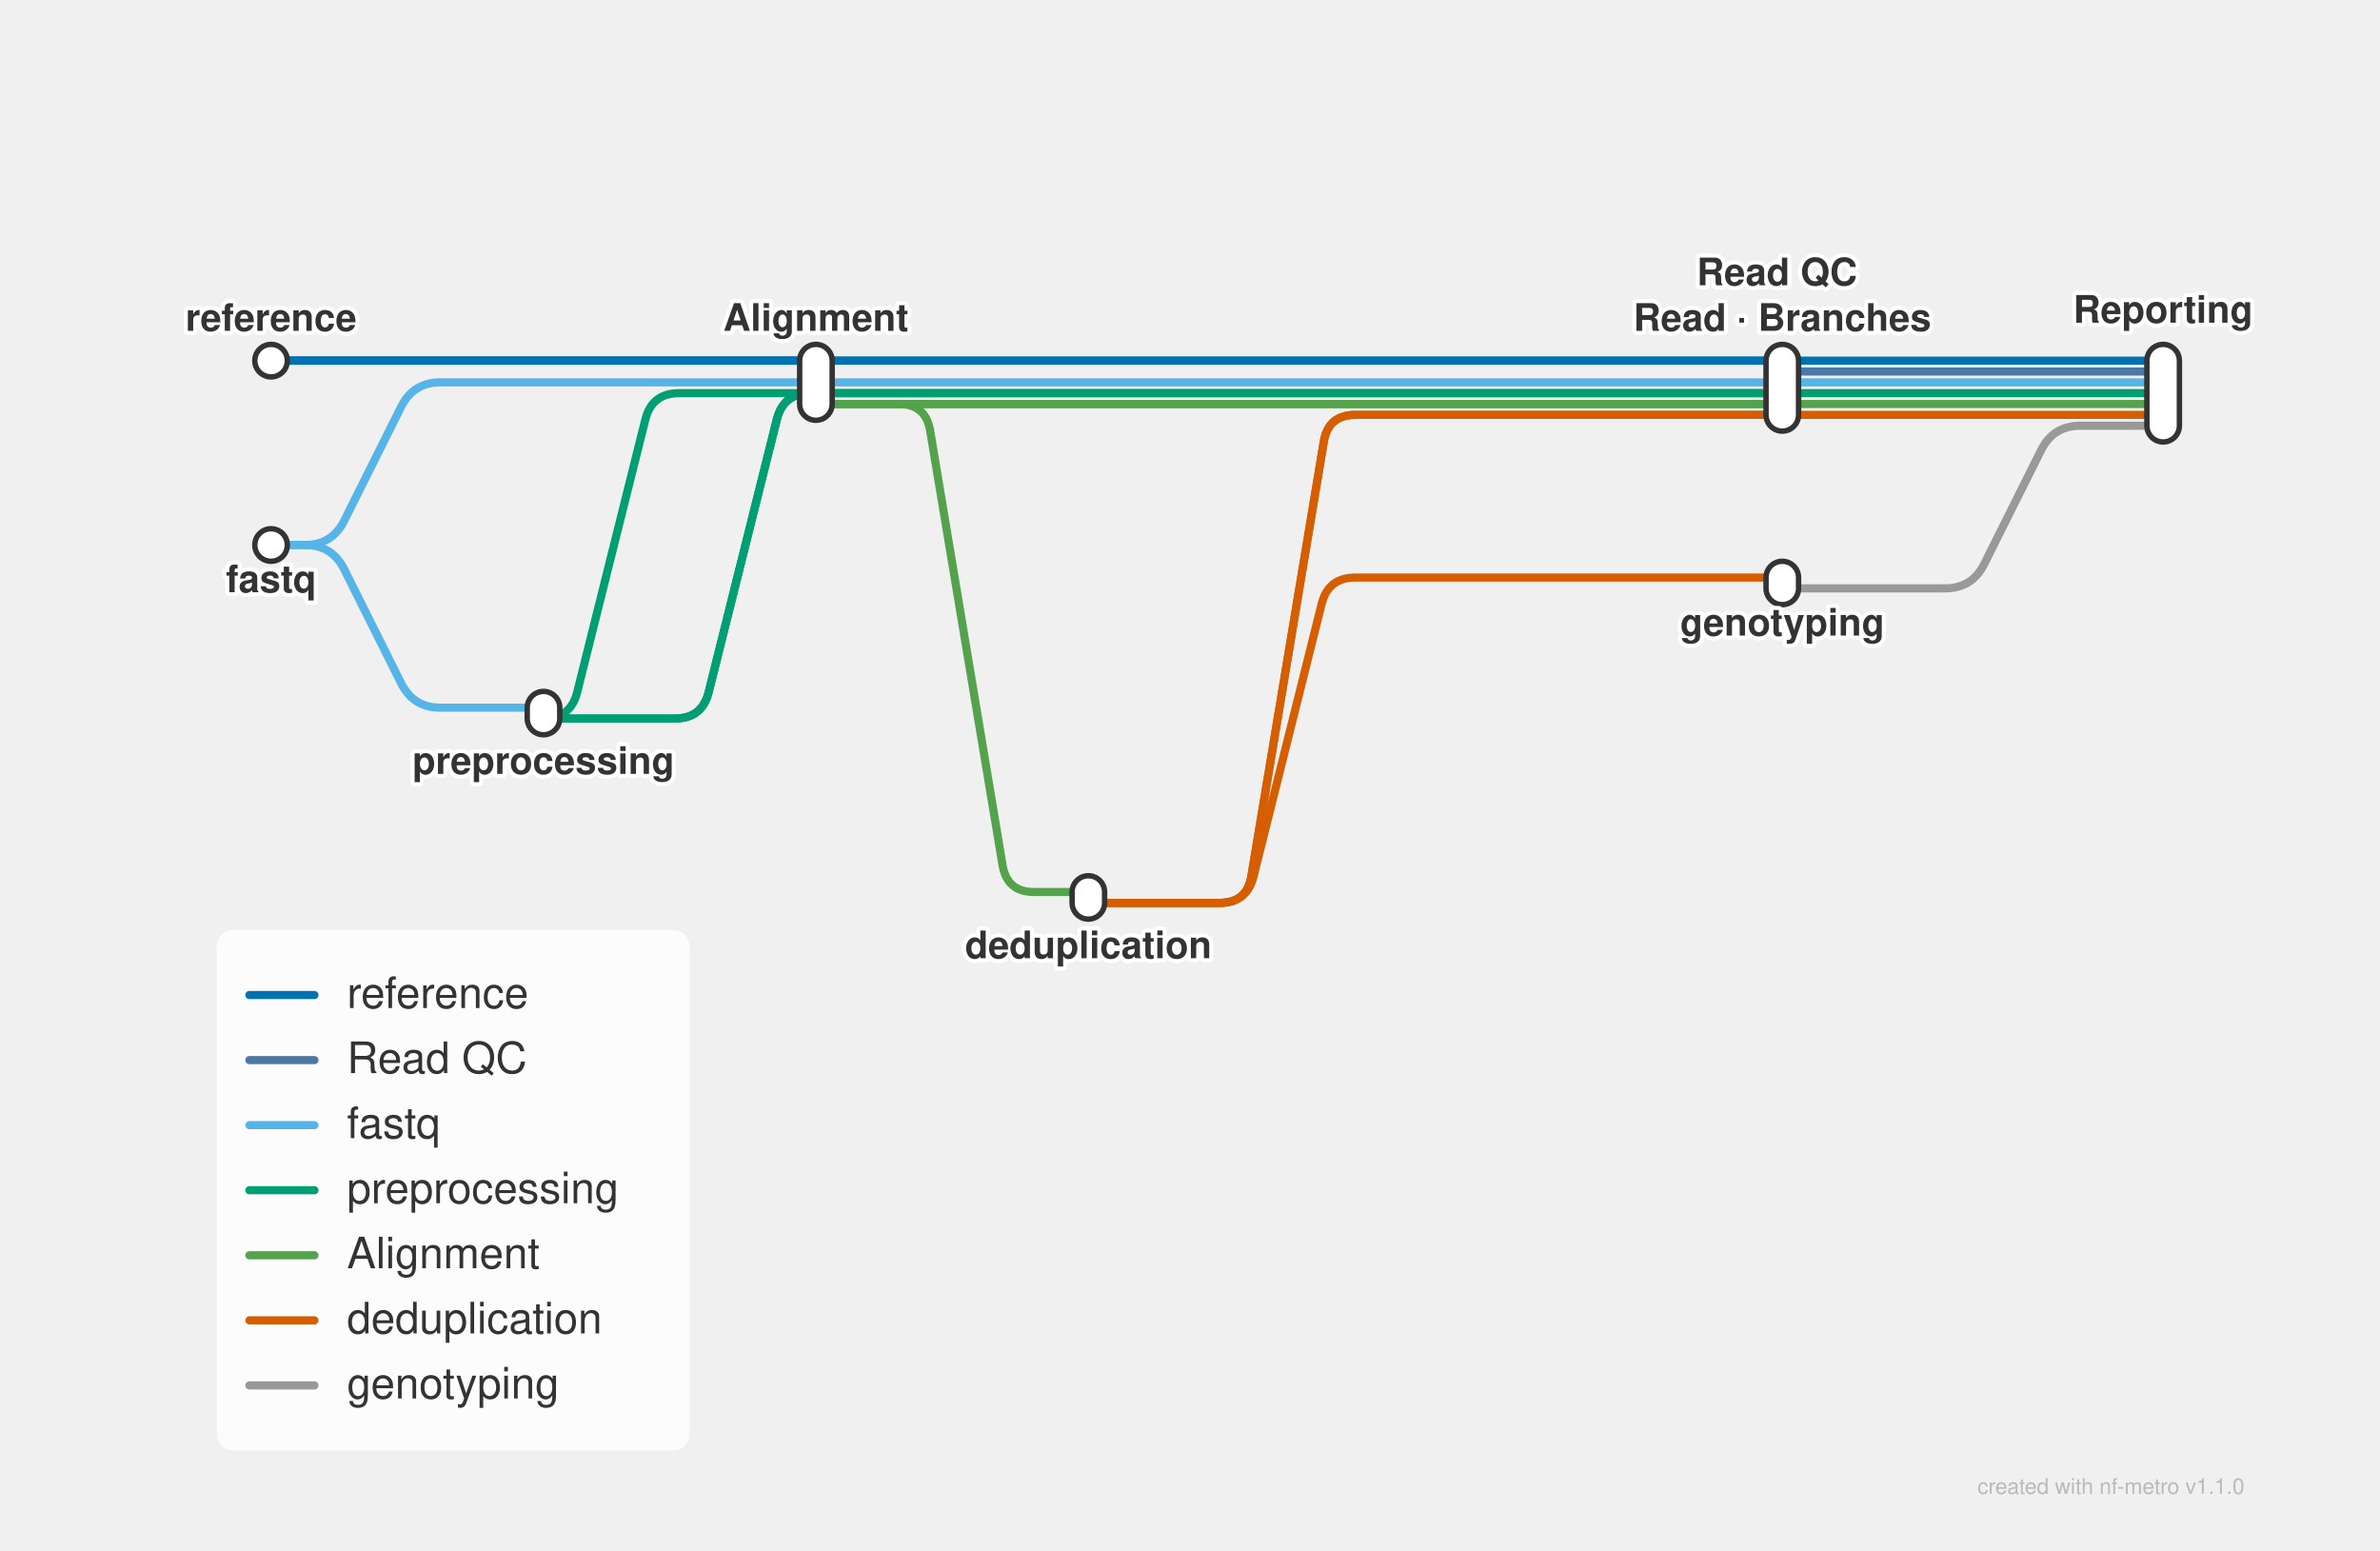
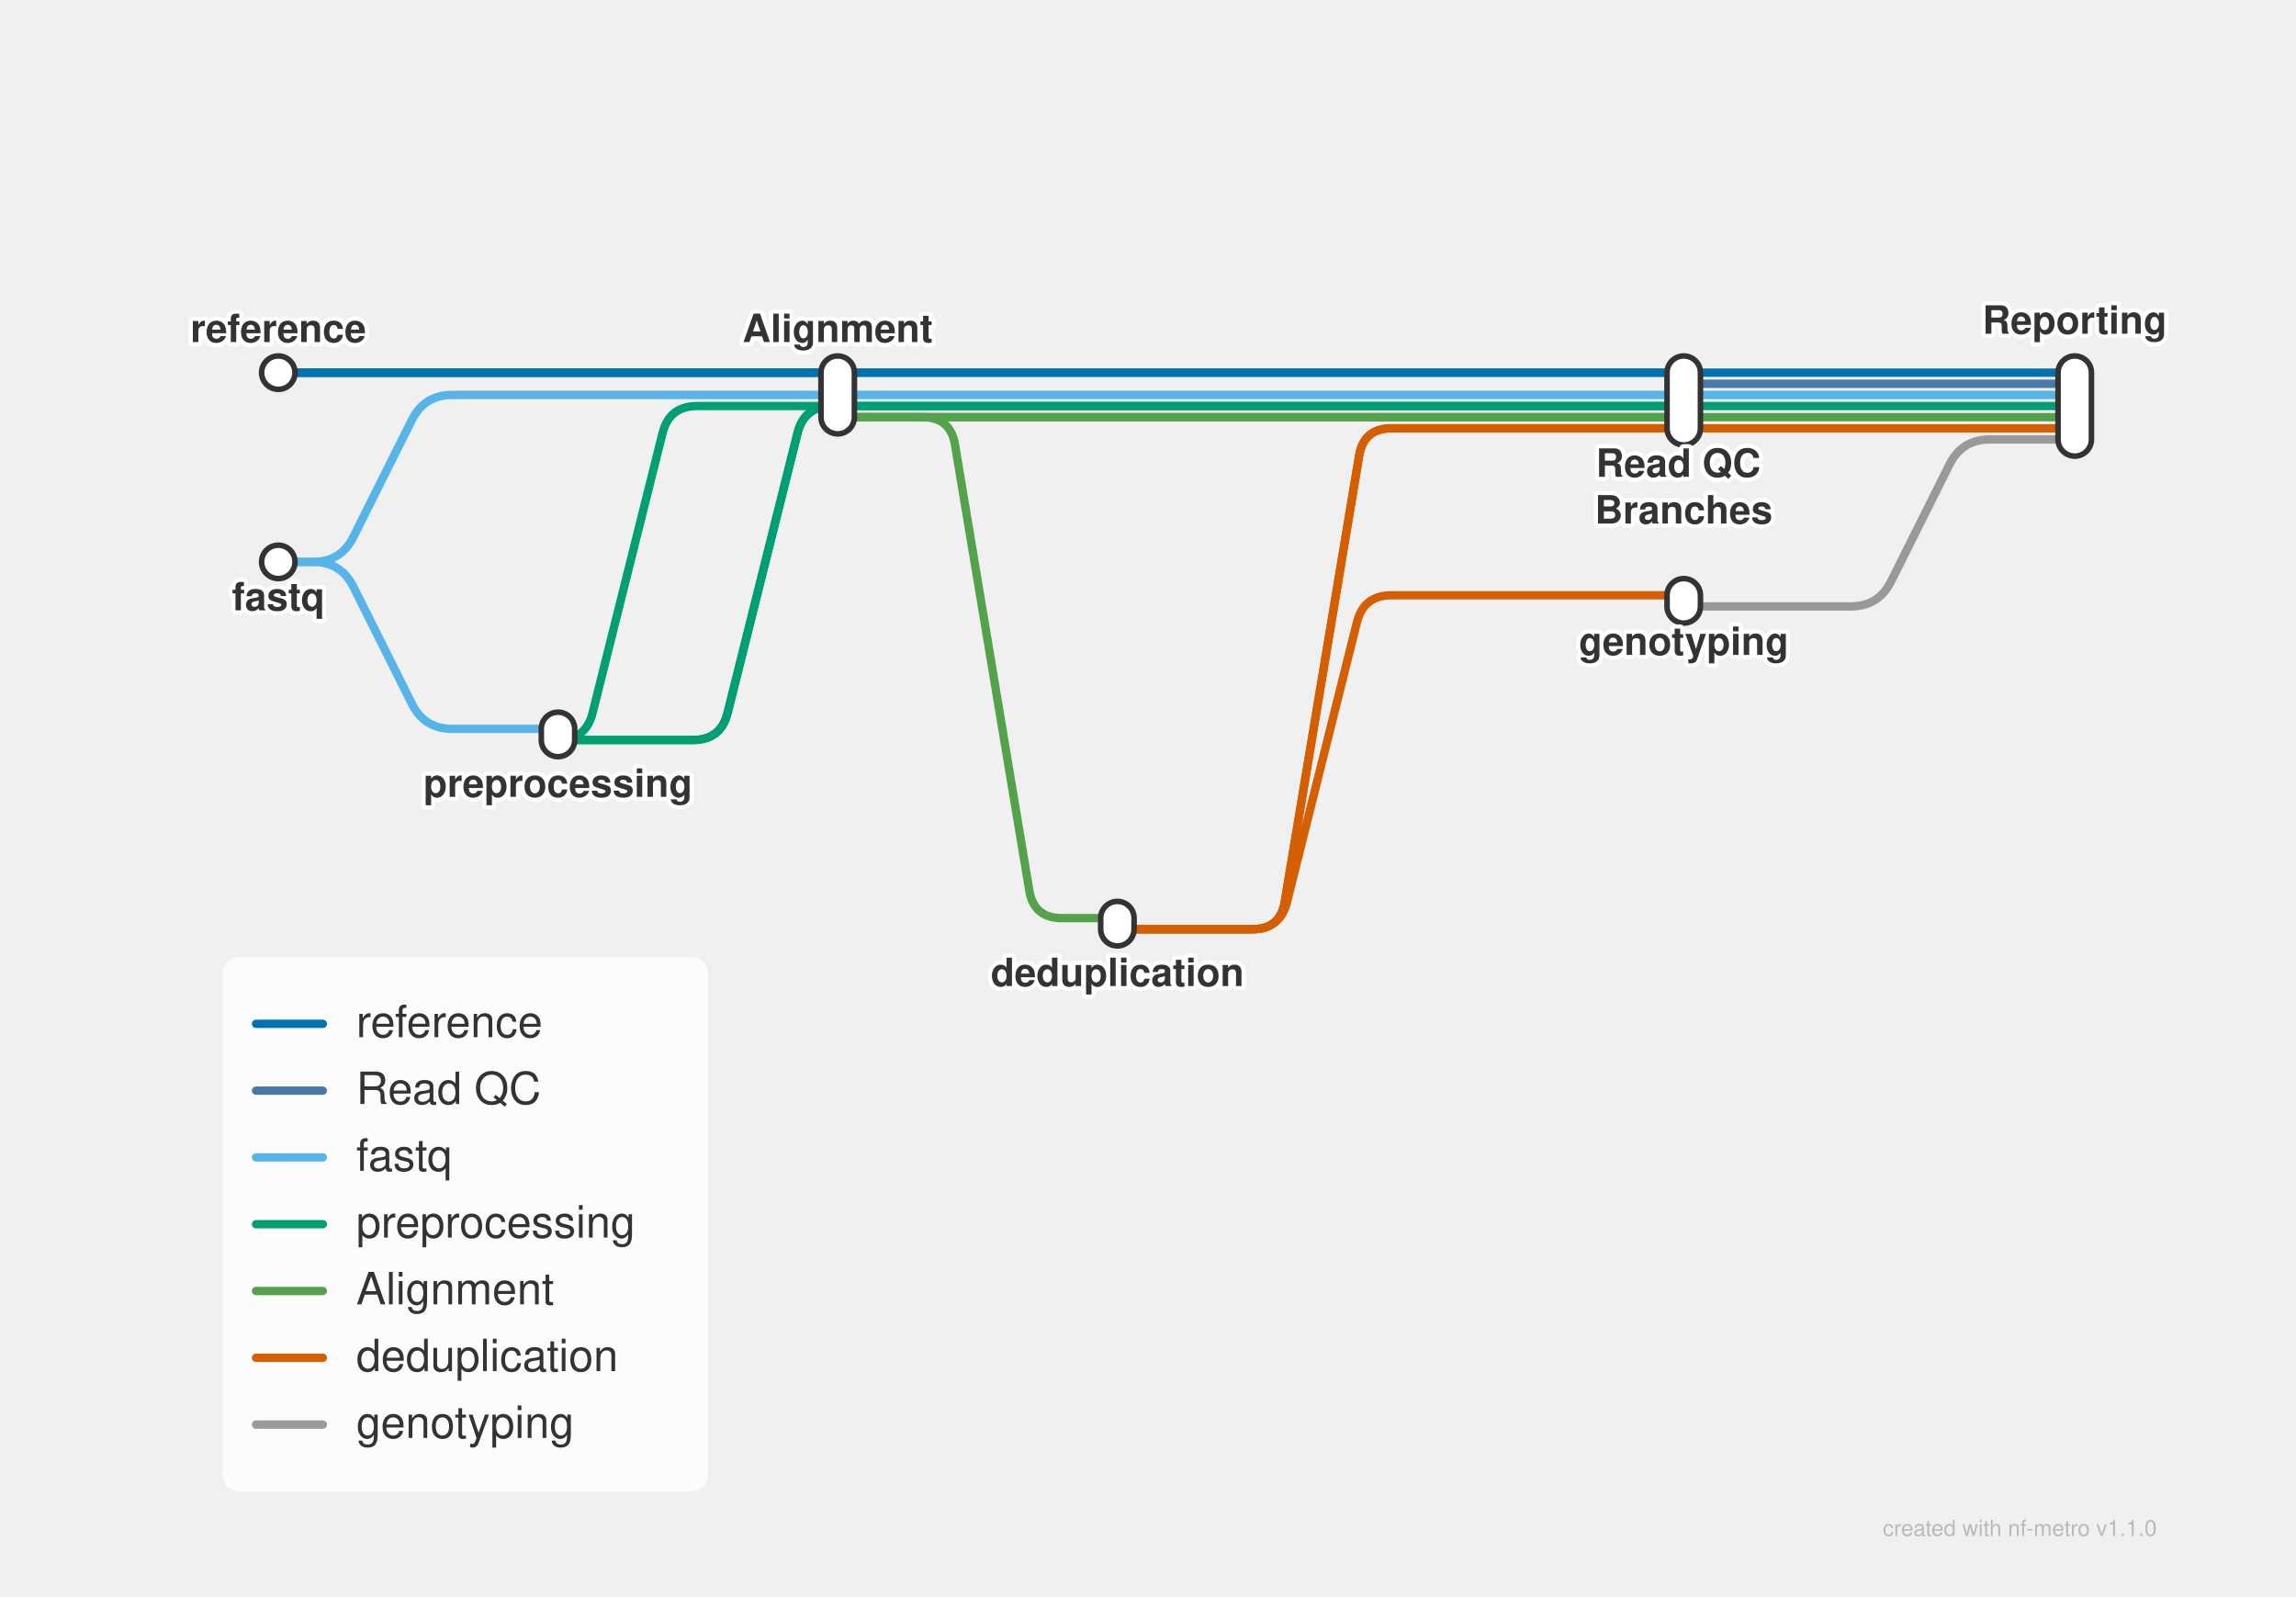
- <svg xmlns="http://www.w3.org/2000/svg" width="838" height="546" viewBox="-20 0 878 546">
+ <svg xmlns="http://www.w3.org/2000/svg" width="785" height="546" viewBox="-20 0 825 546">
  <defs>
</defs>
  <style>.nf-metro-title { fill: var(--nfm-map-title-color, #111111); }
.nf-metro-station-label { fill: var(--nfm-map-label-color, #333333); }
.nf-metro-section-box { fill: var(--nfm-map-section-fill, #ededed); stroke: var(--nfm-map-section-stroke, #e6e6e6); }
.nf-metro-section-label { fill: var(--nfm-map-section-label-color, #666666); }
.nf-metro-group-label { fill: var(--nfm-map-section-label-color, #666666); }
.nf-metro-group-underline { stroke: var(--nfm-map-section-label-color, #666666); }
.nf-metro-legend-bg { fill: var(--nfm-map-legend-bg, rgba(255, 255, 255, 0.8)); }
.nf-metro-legend-text { fill: var(--nfm-map-legend-text-color, #333333); }
.nf-metro-marker-stroke { stroke: var(--nfm-map-marker-stroke, #333333); }
.nf-metro-label-halo { fill: var(--nfm-map-bg, #ffffff); stroke: var(--nfm-map-bg, #ffffff); }</style>
  <style>@media (prefers-color-scheme: dark) {
    .nf-metro-section-label { fill: #d0d0d0; }
    .nf-metro-section-num-circle { fill: #777777; }
    .nf-metro-title { fill: #ffffff; }
}
</style>
-   <path d="M637.5,204.0 L697.5,204.0 Q707.5,204.0,711.972,195.056 L733.028,152.944 Q737.5,144.0,747.5,144.0 L778.0,144.0" stroke="#999999" stroke-width="3.0" fill="none" stroke-linecap="round" stroke-linejoin="round" class="metro-line-genotyping" data-line-id="genotyping" />
-   <path d="M381.5,320.0 L430.0,320.0 Q440.0,320.0,442.425,310.299 L467.575,209.701 Q470.0,200.0,480.0,200.0 L637.5,200.0" stroke="#D55E00" stroke-width="3.0" fill="none" stroke-linecap="round" stroke-linejoin="round" class="metro-line-deduplication" data-line-id="deduplication" />
-   <path d="M381.5,320.0 L430.0,320.0 Q440.0,320.0,441.644,310.136 L468.356,149.864 Q470.0,140.0,480.0,140.0 L637.5,140.0" stroke="#D55E00" stroke-width="3.0" fill="none" stroke-linecap="round" stroke-linejoin="round" class="metro-line-deduplication" data-line-id="deduplication" />
-   <path d="M381.5,320.0 L430.0,320.0 Q440.0,320.0,441.644,310.136 L468.356,149.864 Q470.0,140.0,480.0,140.0 L778.0,140.0" stroke="#D55E00" stroke-width="3.0" fill="none" stroke-linecap="round" stroke-linejoin="round" class="metro-line-deduplication" data-line-id="deduplication" />
+   <path d="M585.0,204.0 L645.0,204.0 Q655.0,204.0,659.472,195.056 L680.528,152.944 Q685.0,144.0,695.0,144.0 L725.5,144.0" stroke="#999999" stroke-width="3.0" fill="none" stroke-linecap="round" stroke-linejoin="round" class="metro-line-genotyping" data-line-id="genotyping" />
+   <path d="M381.5,320.0 L430.0,320.0 Q440.0,320.0,442.425,310.299 L467.575,209.701 Q470.0,200.0,480.0,200.0 L585.0,200.0" stroke="#D55E00" stroke-width="3.0" fill="none" stroke-linecap="round" stroke-linejoin="round" class="metro-line-deduplication" data-line-id="deduplication" />
+   <path d="M381.5,320.0 L430.0,320.0 Q440.0,320.0,441.644,310.136 L468.356,149.864 Q470.0,140.0,480.0,140.0 L585.0,140.0" stroke="#D55E00" stroke-width="3.0" fill="none" stroke-linecap="round" stroke-linejoin="round" class="metro-line-deduplication" data-line-id="deduplication" />
+   <path d="M381.5,320.0 L430.0,320.0 Q440.0,320.0,441.644,310.136 L468.356,149.864 Q470.0,140.0,480.0,140.0 L725.5,140.0" stroke="#D55E00" stroke-width="3.0" fill="none" stroke-linecap="round" stroke-linejoin="round" class="metro-line-deduplication" data-line-id="deduplication" />
  <path d="M281.0,136.0 L311.5,136.0 Q321.5,136.0,323.144,145.864 L349.856,306.136 Q351.5,316.0,361.5,316.0 L381.5,316.0" stroke="#54A24B" stroke-width="3.0" fill="none" stroke-linecap="round" stroke-linejoin="round" class="metro-line-align" data-line-id="align" />
-   <path d="M281.0,136.0 L637.5,136.0" stroke="#54A24B" stroke-width="3.0" stroke-linecap="round" class="metro-line-align" data-line-id="align" />
-   <path d="M281.0,136.0 L778.0,136.0" stroke="#54A24B" stroke-width="3.0" stroke-linecap="round" class="metro-line-align" data-line-id="align" />
+   <path d="M281.0,136.0 L585.0,136.0" stroke="#54A24B" stroke-width="3.0" stroke-linecap="round" class="metro-line-align" data-line-id="align" />
+   <path d="M281.0,136.0 L725.5,136.0" stroke="#54A24B" stroke-width="3.0" stroke-linecap="round" class="metro-line-align" data-line-id="align" />
  <path d="M180.5,252.0 L180.5,252.0 Q190.5,252.0,192.925,242.299 L218.075,141.701 Q220.5,132.0,230.5,132.0 L281.0,132.0" stroke="#009E73" stroke-width="3.0" fill="none" stroke-linecap="round" stroke-linejoin="round" class="metro-line-preprocessing" data-line-id="preprocessing" />
-   <path d="M180.5,252.0 L229.0,252.0 Q239.0,252.0,241.425,242.299 L266.575,141.701 Q269.0,132.0,279.0,132.0 L637.5,132.0" stroke="#009E73" stroke-width="3.0" fill="none" stroke-linecap="round" stroke-linejoin="round" class="metro-line-preprocessing" data-line-id="preprocessing" />
-   <path d="M180.5,252.0 L229.0,252.0 Q239.0,252.0,241.425,242.299 L266.575,141.701 Q269.0,132.0,279.0,132.0 L778.0,132.0" stroke="#009E73" stroke-width="3.0" fill="none" stroke-linecap="round" stroke-linejoin="round" class="metro-line-preprocessing" data-line-id="preprocessing" />
+   <path d="M180.5,252.0 L229.0,252.0 Q239.0,252.0,241.425,242.299 L266.575,141.701 Q269.0,132.0,279.0,132.0 L585.0,132.0" stroke="#009E73" stroke-width="3.0" fill="none" stroke-linecap="round" stroke-linejoin="round" class="metro-line-preprocessing" data-line-id="preprocessing" />
+   <path d="M180.5,252.0 L229.0,252.0 Q239.0,252.0,241.425,242.299 L266.575,141.701 Q269.0,132.0,279.0,132.0 L725.5,132.0" stroke="#009E73" stroke-width="3.0" fill="none" stroke-linecap="round" stroke-linejoin="round" class="metro-line-preprocessing" data-line-id="preprocessing" />
  <path d="M80.0,188.0 L92.5,188.0 Q102.5,188.0,106.972,196.944 L128.028,239.056 Q132.5,248.0,142.5,248.0 L180.5,248.0" stroke="#56B4E9" stroke-width="3.0" fill="none" stroke-linecap="round" stroke-linejoin="round" class="metro-line-fastq" data-line-id="fastq" />
-   <path d="M80.0,188.0 L92.5,188.0 Q102.5,188.0,106.972,179.056 L128.028,136.944 Q132.5,128.0,142.5,128.0 L778.0,128.0" stroke="#56B4E9" stroke-width="3.0" fill="none" stroke-linecap="round" stroke-linejoin="round" class="metro-line-fastq" data-line-id="fastq" />
-   <path d="M637.5,124.0 L778.0,124.0" stroke="#4C78A8" stroke-width="3.0" stroke-linecap="round" class="metro-line-qc" data-line-id="qc" />
+   <path d="M80.0,188.0 L92.5,188.0 Q102.5,188.0,106.972,179.056 L128.028,136.944 Q132.5,128.0,142.5,128.0 L725.5,128.0" stroke="#56B4E9" stroke-width="3.0" fill="none" stroke-linecap="round" stroke-linejoin="round" class="metro-line-fastq" data-line-id="fastq" />
+   <path d="M585.0,124.0 L725.5,124.0" stroke="#4C78A8" stroke-width="3.0" stroke-linecap="round" class="metro-line-qc" data-line-id="qc" />
  <path d="M80.0,120.0 L281.0,120.0" stroke="#0072B2" stroke-width="3.0" stroke-linecap="round" class="metro-line-reference" data-line-id="reference" />
-   <path d="M80.0,120.0 L637.5,120.0" stroke="#0072B2" stroke-width="3.0" stroke-linecap="round" class="metro-line-reference" data-line-id="reference" />
-   <path d="M80.0,120.0 L778.0,120.0" stroke="#0072B2" stroke-width="3.0" stroke-linecap="round" class="metro-line-reference" data-line-id="reference" />
+   <path d="M80.0,120.0 L585.0,120.0" stroke="#0072B2" stroke-width="3.0" stroke-linecap="round" class="metro-line-reference" data-line-id="reference" />
+   <path d="M80.0,120.0 L725.5,120.0" stroke="#0072B2" stroke-width="3.0" stroke-linecap="round" class="metro-line-reference" data-line-id="reference" />
  <g class="nf-metro-station-group" data-node-id="g_reference_reference" data-node-cx="80.0" data-node-cy="120.0" data-node-r="6.0" data-node-groups="reference" data-node-w="12.0" data-node-h="12.0" data-node-rx="6.0">
    <rect x="74.0" y="114.0" width="12.0" height="12.0" rx="6.0" ry="6.0" fill="#ffffff" stroke="#333333" stroke-width="2.0" class="nf-metro-station" data-station-id="g_reference_reference" data-station-lines="reference" data-station-label="reference" />
  </g>
  <g class="nf-metro-station-group" data-node-id="g_fastq_fastq" data-node-cx="80.0" data-node-cy="188.0" data-node-r="6.0" data-node-groups="fastq" data-node-w="12.0" data-node-h="12.0" data-node-rx="6.0">
    <rect x="74.0" y="182.0" width="12.0" height="12.0" rx="6.0" ry="6.0" fill="#ffffff" stroke="#333333" stroke-width="2.0" class="nf-metro-station" data-station-id="g_fastq_fastq" data-station-lines="fastq" data-station-label="fastq" />
  </g>
  <g class="nf-metro-station-group" data-node-id="g_preprocessing_preprocessing" data-node-cx="180.5" data-node-cy="250.0" data-node-r="6.0" data-node-groups="fastq,preprocessing" data-node-w="12.0" data-node-h="16.0" data-node-rx="6.0">
    <rect x="174.5" y="242.0" width="12.0" height="16.0" rx="6.0" ry="6.0" fill="#ffffff" stroke="#333333" stroke-width="2.0" class="nf-metro-station" data-station-id="g_preprocessing_preprocessing" data-station-lines="fastq,preprocessing" data-station-label="preprocessing" />
  </g>
  <g class="nf-metro-station-group" data-node-id="g_align_align" data-node-cx="281.0" data-node-cy="128.0" data-node-r="6.0" data-node-groups="align,preprocessing,reference" data-node-w="12.0" data-node-h="28.0" data-node-rx="6.0">
    <rect x="275.0" y="114.0" width="12.0" height="28.0" rx="6.0" ry="6.0" fill="#ffffff" stroke="#333333" stroke-width="2.0" class="nf-metro-station" data-station-id="g_align_align" data-station-lines="align,preprocessing,reference" data-station-label="Alignment" />
  </g>
  <g class="nf-metro-station-group" data-node-id="g_deduplication_deduplication" data-node-cx="381.5" data-node-cy="318.0" data-node-r="6.0" data-node-groups="align,deduplication" data-node-w="12.0" data-node-h="16.0" data-node-rx="6.0">
    <rect x="375.5" y="310.0" width="12.0" height="16.0" rx="6.0" ry="6.0" fill="#ffffff" stroke="#333333" stroke-width="2.0" class="nf-metro-station" data-station-id="g_deduplication_deduplication" data-station-lines="align,deduplication" data-station-label="deduplication" />
  </g>
-   <g class="nf-metro-station-group" data-node-id="g_qc_branches_qc" data-node-cx="637.5" data-node-cy="130.0" data-node-r="6.0" data-node-groups="align,deduplication,preprocessing,qc,reference" data-node-w="12.0" data-node-h="32.0" data-node-rx="6.0">
-     <rect x="631.5" y="114.0" width="12.0" height="32.0" rx="6.0" ry="6.0" fill="#ffffff" stroke="#333333" stroke-width="2.0" class="nf-metro-station" data-station-id="g_qc_branches_qc" data-station-lines="align,deduplication,preprocessing,qc,reference" data-station-label="Read QC Read · Branches" />
+   <g class="nf-metro-station-group" data-node-id="g_qc_branches_qc" data-node-cx="585.0" data-node-cy="130.0" data-node-r="6.0" data-node-groups="align,deduplication,preprocessing,qc,reference" data-node-w="12.0" data-node-h="32.0" data-node-rx="6.0">
+     <rect x="579.0" y="114.0" width="12.0" height="32.0" rx="6.0" ry="6.0" fill="#ffffff" stroke="#333333" stroke-width="2.0" class="nf-metro-station" data-station-id="g_qc_branches_qc" data-station-lines="align,deduplication,preprocessing,qc,reference" data-station-label="Read QC Branches" />
  </g>
-   <g class="nf-metro-station-group" data-node-id="g_genotyping_genotyping" data-node-cx="637.5" data-node-cy="202.0" data-node-r="6.0" data-node-groups="deduplication,genotyping" data-node-w="12.0" data-node-h="16.0" data-node-rx="6.0">
-     <rect x="631.5" y="194.0" width="12.0" height="16.0" rx="6.0" ry="6.0" fill="#ffffff" stroke="#333333" stroke-width="2.0" class="nf-metro-station" data-station-id="g_genotyping_genotyping" data-station-lines="deduplication,genotyping" data-station-label="genotyping" />
+   <g class="nf-metro-station-group" data-node-id="g_genotyping_genotyping" data-node-cx="585.0" data-node-cy="202.0" data-node-r="6.0" data-node-groups="deduplication,genotyping" data-node-w="12.0" data-node-h="16.0" data-node-rx="6.0">
+     <rect x="579.0" y="194.0" width="12.0" height="16.0" rx="6.0" ry="6.0" fill="#ffffff" stroke="#333333" stroke-width="2.0" class="nf-metro-station" data-station-id="g_genotyping_genotyping" data-station-lines="deduplication,genotyping" data-station-label="genotyping" />
  </g>
-   <g class="nf-metro-station-group" data-node-id="g_report_generic" data-node-cx="778.0" data-node-cy="132.0" data-node-r="6.0" data-node-groups="align,deduplication,fastq,genotyping,preprocessing,qc,reference" data-node-w="12.0" data-node-h="36.0" data-node-rx="6.0">
-     <rect x="772.0" y="114.0" width="12.0" height="36.0" rx="6.0" ry="6.0" fill="#ffffff" stroke="#333333" stroke-width="2.0" class="nf-metro-station" data-station-id="g_report_generic" data-station-lines="align,deduplication,fastq,genotyping,preprocessing,qc,reference" data-station-label="Reporting" />
+   <g class="nf-metro-station-group" data-node-id="g_report_generic" data-node-cx="725.5" data-node-cy="132.0" data-node-r="6.0" data-node-groups="align,deduplication,fastq,genotyping,preprocessing,qc,reference" data-node-w="12.0" data-node-h="36.0" data-node-rx="6.0">
+     <rect x="719.5" y="114.0" width="12.0" height="36.0" rx="6.0" ry="6.0" fill="#ffffff" stroke="#333333" stroke-width="2.0" class="nf-metro-station" data-station-id="g_report_generic" data-station-lines="align,deduplication,fastq,genotyping,preprocessing,qc,reference" data-station-label="Reporting" />
  </g>
  <text x="80.0" y="109.0" font-size="14.0" fill="#ffffff" stroke="#ffffff" stroke-width="3.0" stroke-linejoin="round" font-family="'Helvetica Neue', Helvetica, Arial, sans-serif" font-weight="bold" aria-hidden="true" class="nf-metro-label-halo" text-anchor="middle" dominant-baseline="auto">reference</text>
  <text x="80.0" y="109.0" font-size="14.0" fill="#333333" font-family="'Helvetica Neue', Helvetica, Arial, sans-serif" font-weight="bold" text-anchor="middle" dominant-baseline="auto" data-station-id="g_reference_reference" class="nf-metro-station-label">reference</text>
  <text x="80.0" y="199.0" font-size="14.0" fill="#ffffff" stroke="#ffffff" stroke-width="3.0" stroke-linejoin="round" font-family="'Helvetica Neue', Helvetica, Arial, sans-serif" font-weight="bold" aria-hidden="true" class="nf-metro-label-halo" text-anchor="middle" dominant-baseline="hanging">fastq</text>
  <text x="80.0" y="199.0" font-size="14.0" fill="#333333" font-family="'Helvetica Neue', Helvetica, Arial, sans-serif" font-weight="bold" text-anchor="middle" dominant-baseline="hanging" data-station-id="g_fastq_fastq" class="nf-metro-station-label">fastq</text>
  <text x="180.5" y="266.0" font-size="14.0" fill="#ffffff" stroke="#ffffff" stroke-width="3.0" stroke-linejoin="round" font-family="'Helvetica Neue', Helvetica, Arial, sans-serif" font-weight="bold" aria-hidden="true" class="nf-metro-label-halo" text-anchor="middle" dominant-baseline="hanging">preprocessing</text>
  <text x="180.5" y="266.0" font-size="14.0" fill="#333333" font-family="'Helvetica Neue', Helvetica, Arial, sans-serif" font-weight="bold" text-anchor="middle" dominant-baseline="hanging" data-station-id="g_preprocessing_preprocessing" class="nf-metro-station-label">preprocessing</text>
  <text x="281.0" y="109.0" font-size="14.0" fill="#ffffff" stroke="#ffffff" stroke-width="3.0" stroke-linejoin="round" font-family="'Helvetica Neue', Helvetica, Arial, sans-serif" font-weight="bold" aria-hidden="true" class="nf-metro-label-halo" text-anchor="middle" dominant-baseline="auto">Alignment</text>
  <text x="281.0" y="109.0" font-size="14.0" fill="#333333" font-family="'Helvetica Neue', Helvetica, Arial, sans-serif" font-weight="bold" text-anchor="middle" dominant-baseline="auto" data-station-id="g_align_align" class="nf-metro-station-label">Alignment</text>
  <text x="381.5" y="334.0" font-size="14.0" fill="#ffffff" stroke="#ffffff" stroke-width="3.0" stroke-linejoin="round" font-family="'Helvetica Neue', Helvetica, Arial, sans-serif" font-weight="bold" aria-hidden="true" class="nf-metro-label-halo" text-anchor="middle" dominant-baseline="hanging">deduplication</text>
  <text x="381.5" y="334.0" font-size="14.0" fill="#333333" font-family="'Helvetica Neue', Helvetica, Arial, sans-serif" font-weight="bold" text-anchor="middle" dominant-baseline="hanging" data-station-id="g_deduplication_deduplication" class="nf-metro-station-label">deduplication</text>
-   <text x="637.5" y="92.2" font-size="14.0" fill="#ffffff" stroke="#ffffff" stroke-width="3.0" stroke-linejoin="round" font-family="'Helvetica Neue', Helvetica, Arial, sans-serif" font-weight="bold" aria-hidden="true" class="nf-metro-label-halo" text-anchor="middle" dominant-baseline="auto">
-     <tspan x="637.5" dy="0em">Read QC</tspan>
-     <tspan x="637.5" dy="1.2em">Read · Branches</tspan>
+   <text x="585.0" y="151.0" font-size="14.0" fill="#ffffff" stroke="#ffffff" stroke-width="3.0" stroke-linejoin="round" font-family="'Helvetica Neue', Helvetica, Arial, sans-serif" font-weight="bold" aria-hidden="true" class="nf-metro-label-halo" text-anchor="middle" dominant-baseline="hanging">
+     <tspan x="585.0" dy="0em">Read QC</tspan>
+     <tspan x="585.0" dy="1.2em">Branches</tspan>
  </text>
-   <text x="637.5" y="92.2" font-size="14.0" fill="#333333" font-family="'Helvetica Neue', Helvetica, Arial, sans-serif" font-weight="bold" text-anchor="middle" dominant-baseline="auto" data-station-id="g_qc_branches_qc" class="nf-metro-station-label">
-     <tspan x="637.5" dy="0em">Read QC</tspan>
-     <tspan x="637.5" dy="1.2em">Read · Branches</tspan>
+   <text x="585.0" y="151.0" font-size="14.0" fill="#333333" font-family="'Helvetica Neue', Helvetica, Arial, sans-serif" font-weight="bold" text-anchor="middle" dominant-baseline="hanging" data-station-id="g_qc_branches_qc" class="nf-metro-station-label">
+     <tspan x="585.0" dy="0em">Read QC</tspan>
+     <tspan x="585.0" dy="1.2em">Branches</tspan>
  </text>
-   <text x="637.5" y="215.0" font-size="14.0" fill="#ffffff" stroke="#ffffff" stroke-width="3.0" stroke-linejoin="round" font-family="'Helvetica Neue', Helvetica, Arial, sans-serif" font-weight="bold" aria-hidden="true" class="nf-metro-label-halo" text-anchor="middle" dominant-baseline="hanging">genotyping</text>
-   <text x="637.5" y="215.0" font-size="14.0" fill="#333333" font-family="'Helvetica Neue', Helvetica, Arial, sans-serif" font-weight="bold" text-anchor="middle" dominant-baseline="hanging" data-station-id="g_genotyping_genotyping" class="nf-metro-station-label">genotyping</text>
-   <text x="778.0" y="106.0" font-size="14.0" fill="#ffffff" stroke="#ffffff" stroke-width="3.0" stroke-linejoin="round" font-family="'Helvetica Neue', Helvetica, Arial, sans-serif" font-weight="bold" aria-hidden="true" class="nf-metro-label-halo" text-anchor="middle" dominant-baseline="auto">Reporting</text>
-   <text x="778.0" y="106.0" font-size="14.0" fill="#333333" font-family="'Helvetica Neue', Helvetica, Arial, sans-serif" font-weight="bold" text-anchor="middle" dominant-baseline="auto" data-station-id="g_report_generic" class="nf-metro-station-label">Reporting</text>
+   <text x="585.0" y="215.0" font-size="14.0" fill="#ffffff" stroke="#ffffff" stroke-width="3.0" stroke-linejoin="round" font-family="'Helvetica Neue', Helvetica, Arial, sans-serif" font-weight="bold" aria-hidden="true" class="nf-metro-label-halo" text-anchor="middle" dominant-baseline="hanging">genotyping</text>
+   <text x="585.0" y="215.0" font-size="14.0" fill="#333333" font-family="'Helvetica Neue', Helvetica, Arial, sans-serif" font-weight="bold" text-anchor="middle" dominant-baseline="hanging" data-station-id="g_genotyping_genotyping" class="nf-metro-station-label">genotyping</text>
+   <text x="725.5" y="106.0" font-size="14.0" fill="#ffffff" stroke="#ffffff" stroke-width="3.0" stroke-linejoin="round" font-family="'Helvetica Neue', Helvetica, Arial, sans-serif" font-weight="bold" aria-hidden="true" class="nf-metro-label-halo" text-anchor="middle" dominant-baseline="auto">Reporting</text>
+   <text x="725.5" y="106.0" font-size="14.0" fill="#333333" font-family="'Helvetica Neue', Helvetica, Arial, sans-serif" font-weight="bold" text-anchor="middle" dominant-baseline="auto" data-station-id="g_report_generic" class="nf-metro-station-label">Reporting</text>
  <rect x="60.0" y="330.0" width="174.4" height="192.0" rx="6" ry="6" fill="rgba(255, 255, 255, 0.8)" class="nf-metro-legend-bg" />
  <path d="M72.0,354.0 L96.0,354.0" stroke="#0072B2" stroke-width="3.0" stroke-linecap="round" />
  <text x="108.0" y="354.0" font-size="16.0" fill="#333333" font-family="'Helvetica Neue', Helvetica, Arial, sans-serif" dy="0.3em" class="nf-metro-legend-text">reference</text>
  <path d="M72.0,378.0 L96.0,378.0" stroke="#4C78A8" stroke-width="3.0" stroke-linecap="round" />
  <text x="108.0" y="378.0" font-size="16.0" fill="#333333" font-family="'Helvetica Neue', Helvetica, Arial, sans-serif" dy="0.3em" class="nf-metro-legend-text">Read QC</text>
  <path d="M72.0,402.0 L96.0,402.0" stroke="#56B4E9" stroke-width="3.0" stroke-linecap="round" />
  <text x="108.0" y="402.0" font-size="16.0" fill="#333333" font-family="'Helvetica Neue', Helvetica, Arial, sans-serif" dy="0.3em" class="nf-metro-legend-text">fastq</text>
  <path d="M72.0,426.0 L96.0,426.0" stroke="#009E73" stroke-width="3.0" stroke-linecap="round" />
  <text x="108.0" y="426.0" font-size="16.0" fill="#333333" font-family="'Helvetica Neue', Helvetica, Arial, sans-serif" dy="0.3em" class="nf-metro-legend-text">preprocessing</text>
  <path d="M72.0,450.0 L96.0,450.0" stroke="#54A24B" stroke-width="3.0" stroke-linecap="round" />
  <text x="108.0" y="450.0" font-size="16.0" fill="#333333" font-family="'Helvetica Neue', Helvetica, Arial, sans-serif" dy="0.3em" class="nf-metro-legend-text">Alignment</text>
  <path d="M72.0,474.0 L96.0,474.0" stroke="#D55E00" stroke-width="3.0" stroke-linecap="round" />
  <text x="108.0" y="474.0" font-size="16.0" fill="#333333" font-family="'Helvetica Neue', Helvetica, Arial, sans-serif" dy="0.3em" class="nf-metro-legend-text">deduplication</text>
  <path d="M72.0,498.0 L96.0,498.0" stroke="#999999" stroke-width="3.0" stroke-linecap="round" />
  <text x="108.0" y="498.0" font-size="16.0" fill="#333333" font-family="'Helvetica Neue', Helvetica, Arial, sans-serif" dy="0.3em" class="nf-metro-legend-text">genotyping</text>
-   <text x="808.0" y="538.0" font-size="8" fill="rgba(150, 150, 150, 0.6)" font-family="'Helvetica Neue', Helvetica, Arial, sans-serif" text-anchor="end">created with nf-metro v1.1.0</text>
+   <text x="755.0" y="538.0" font-size="8" fill="rgba(150, 150, 150, 0.6)" font-family="'Helvetica Neue', Helvetica, Arial, sans-serif" text-anchor="end">created with nf-metro v1.1.0</text>
</svg>
